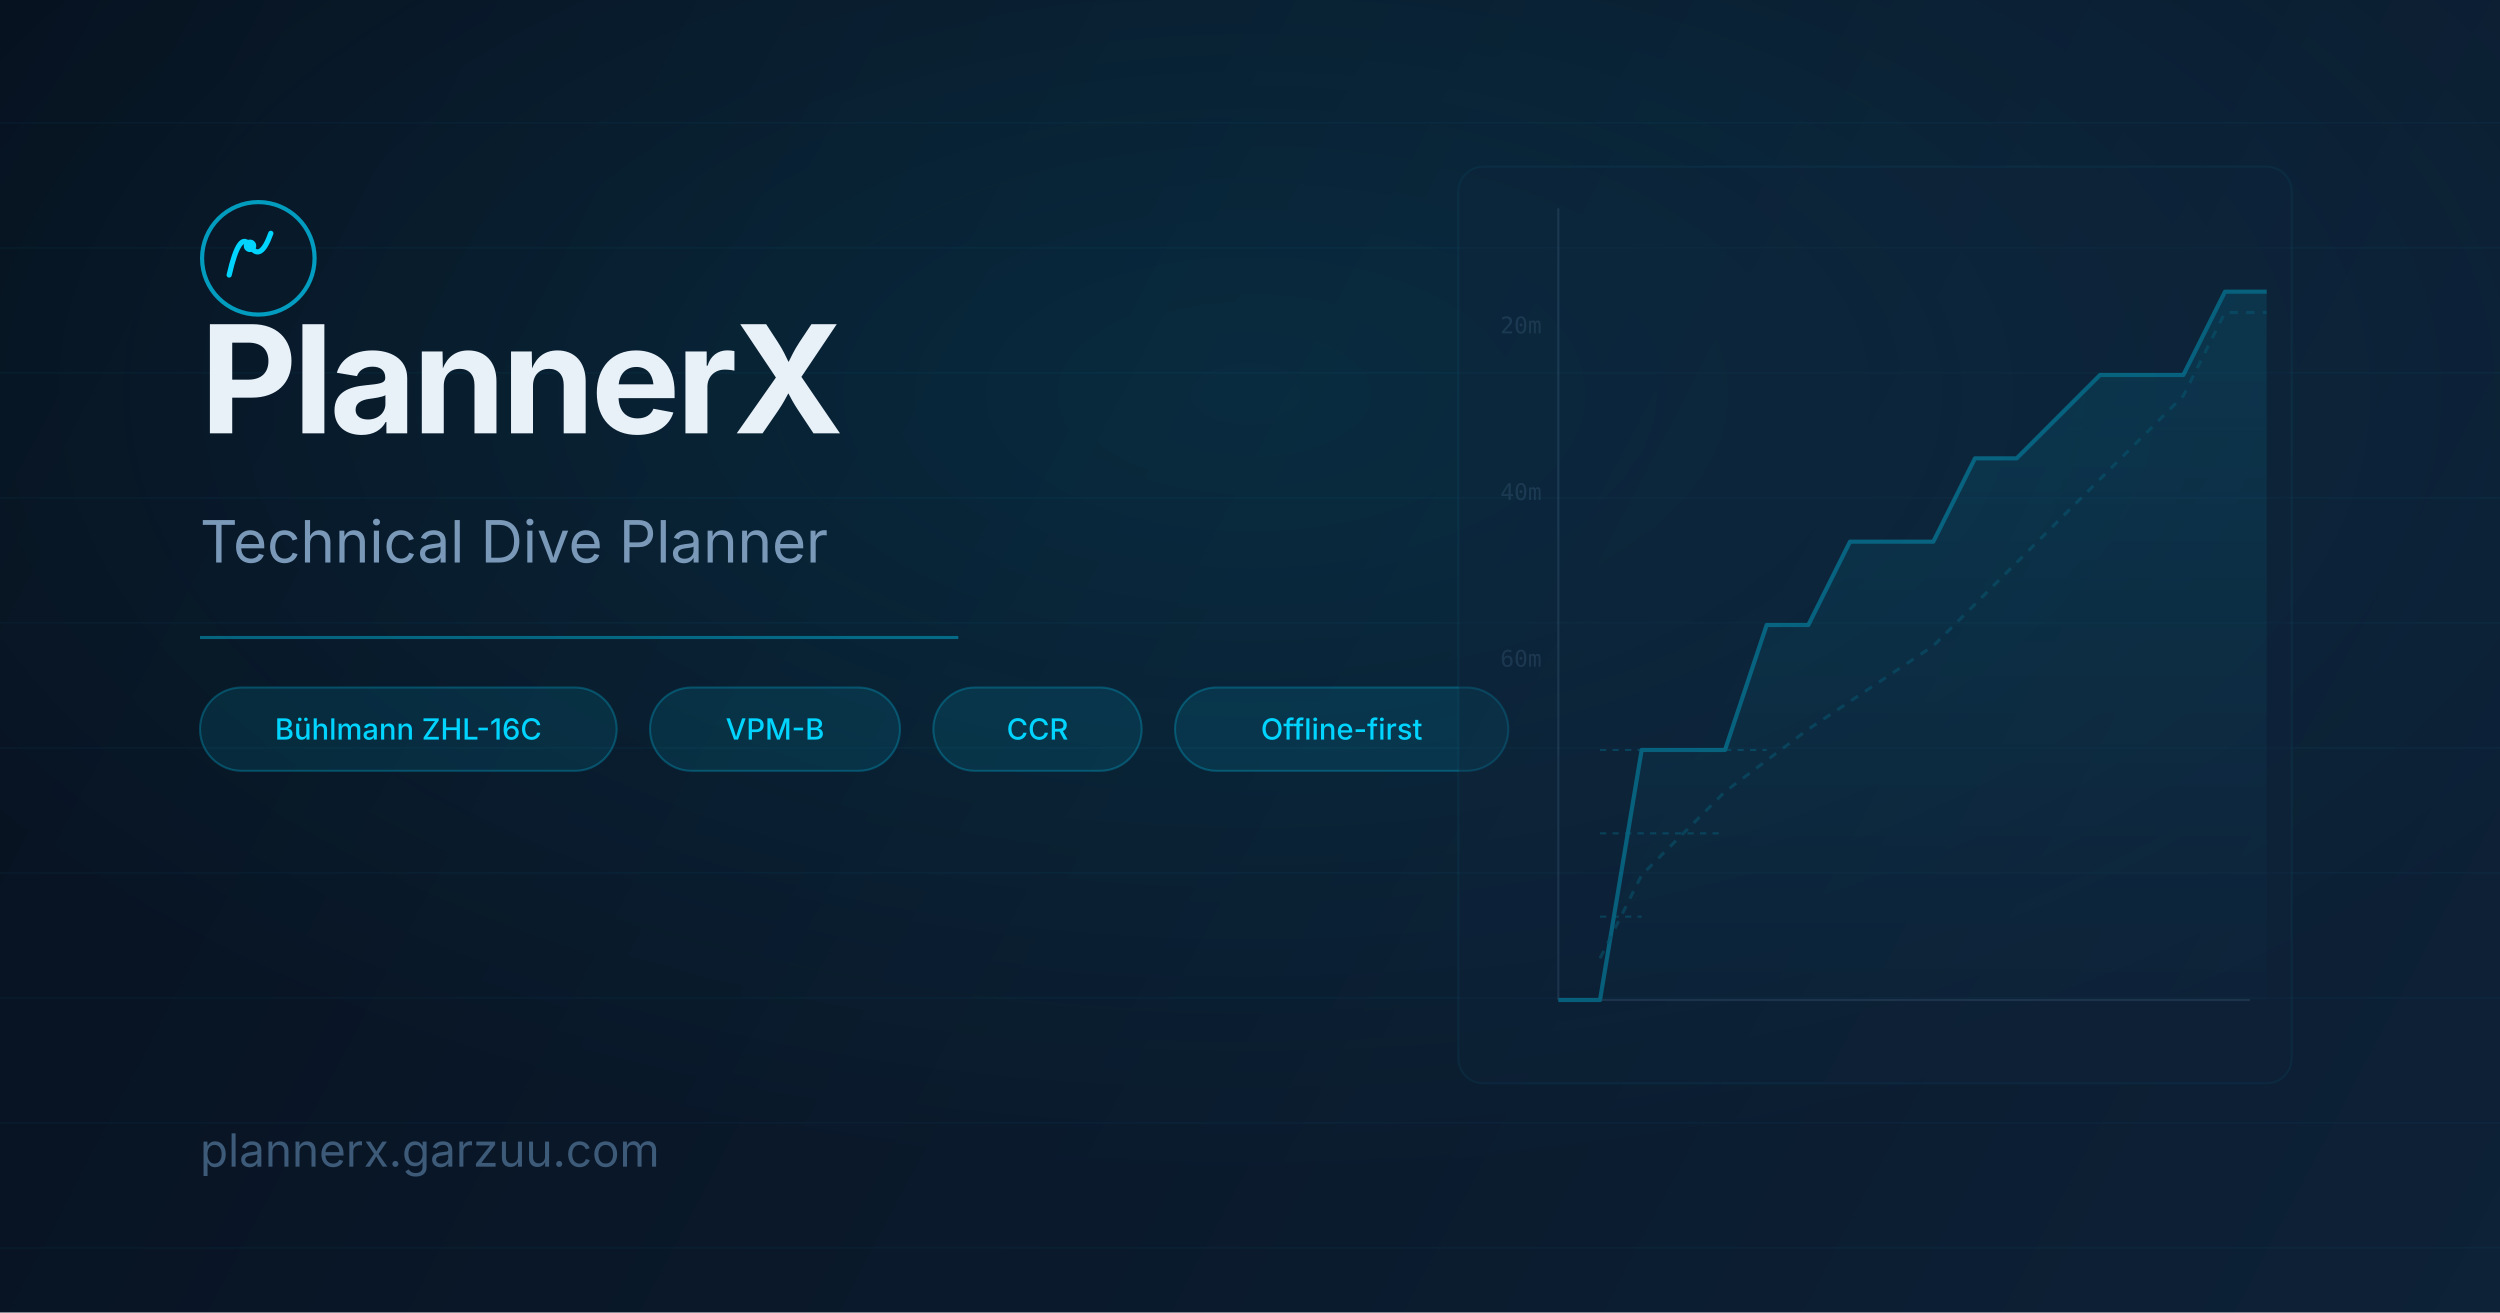
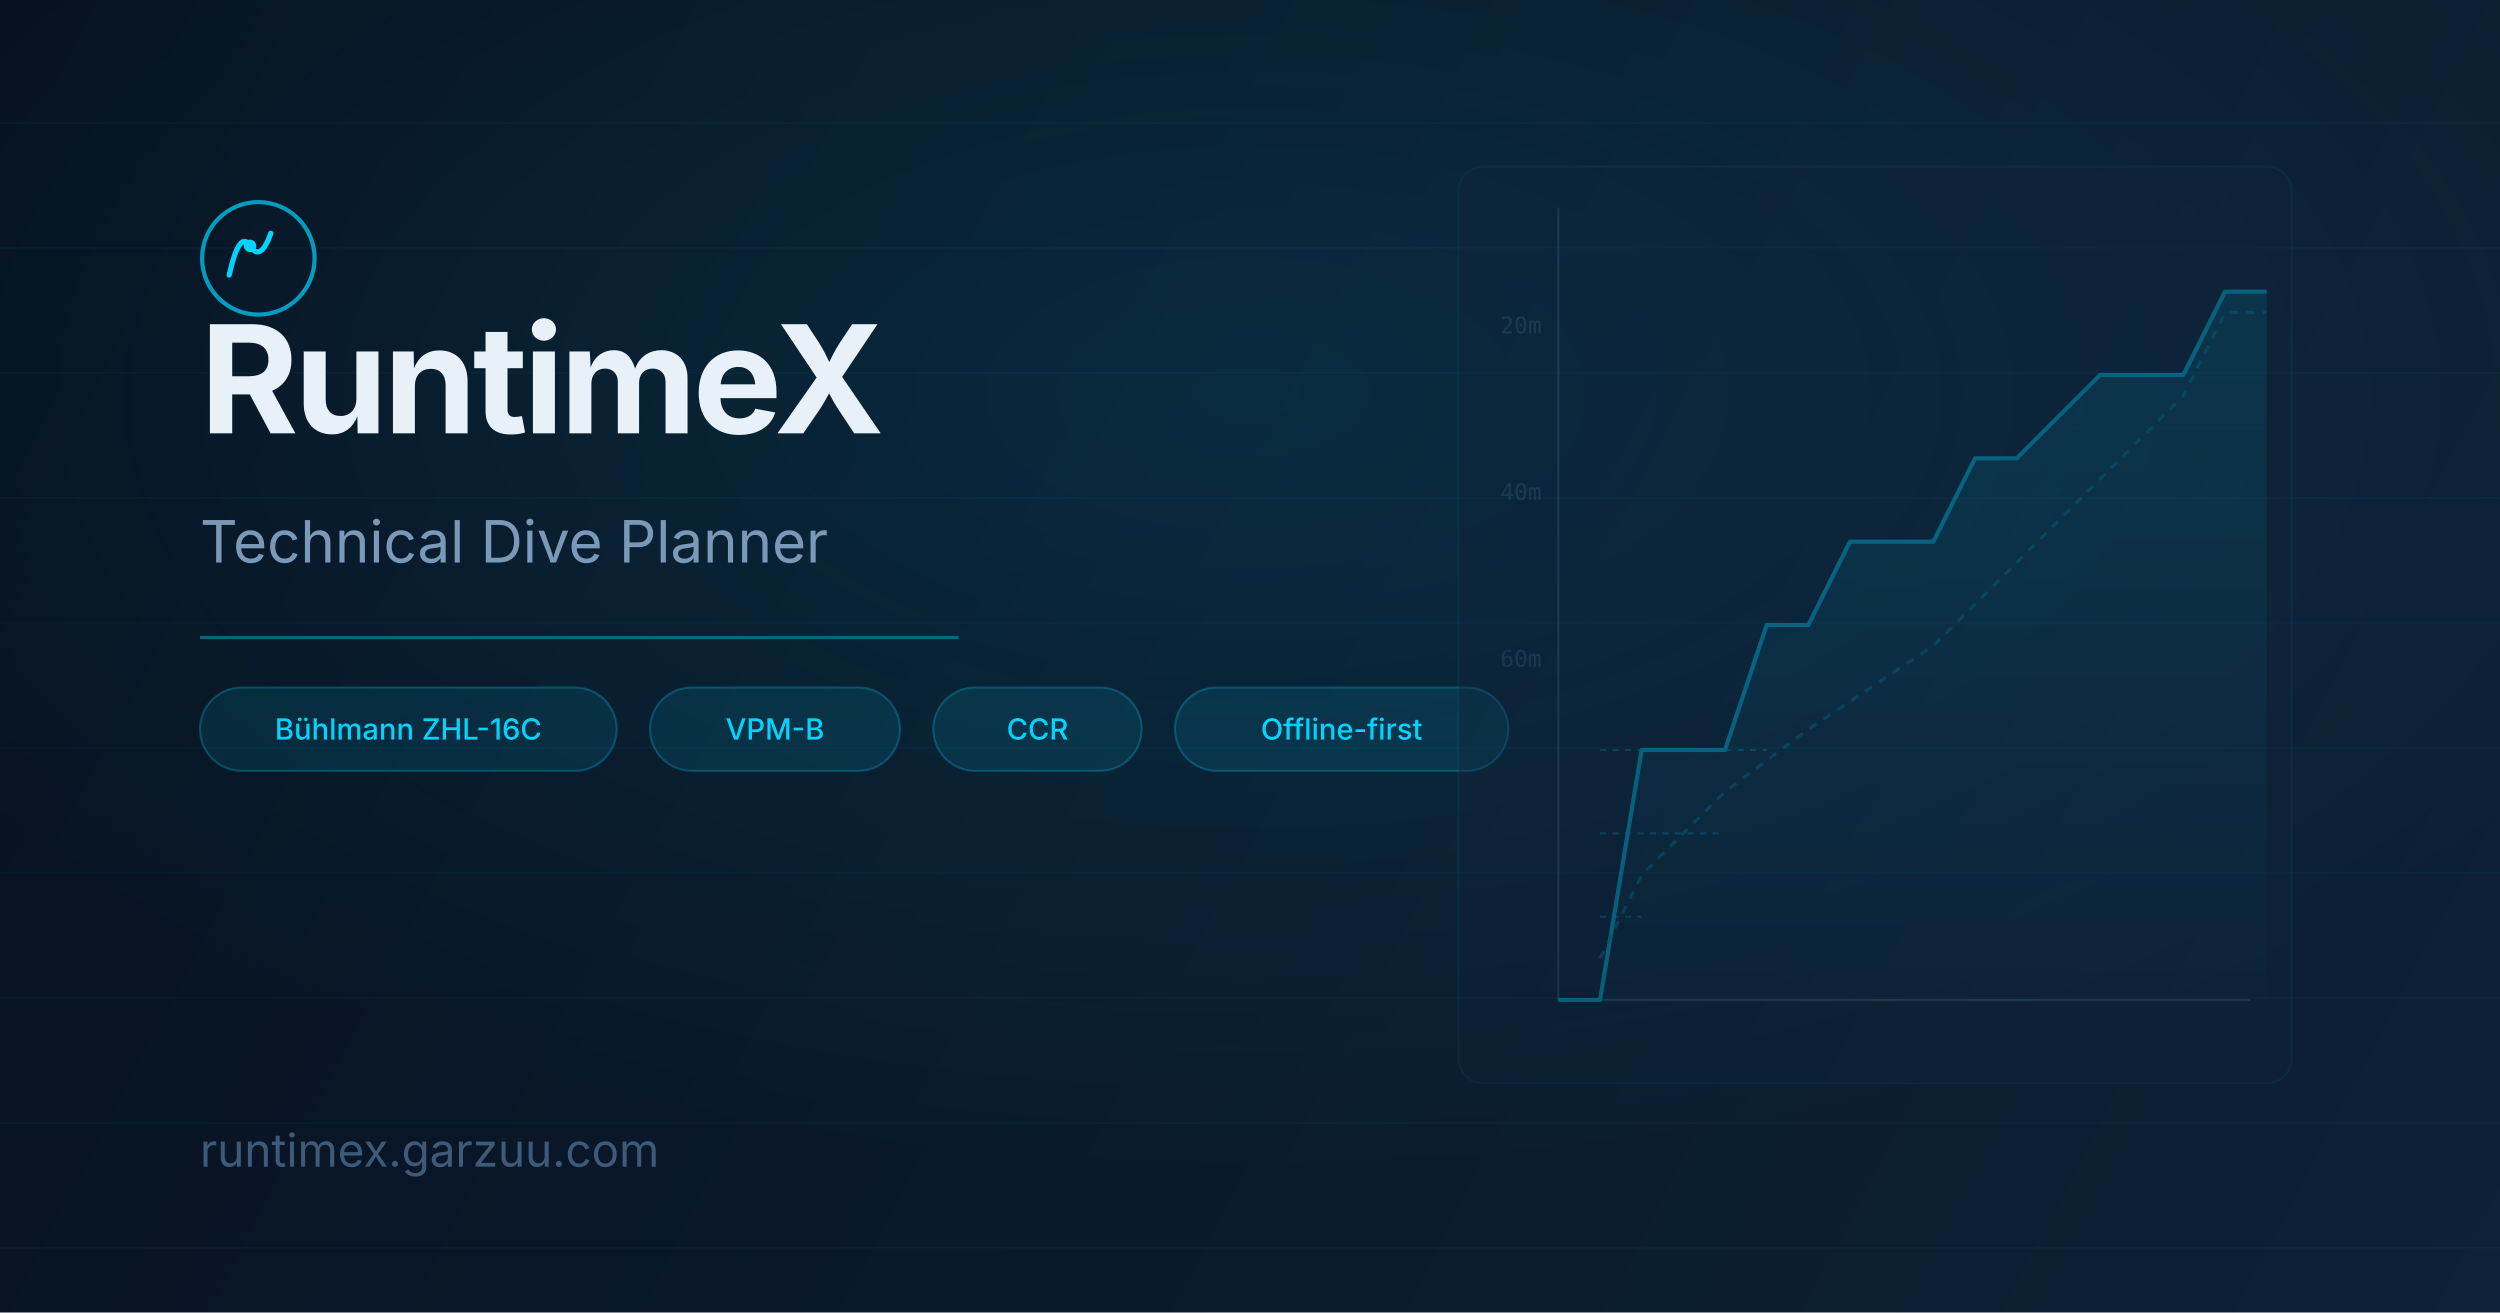
<svg xmlns="http://www.w3.org/2000/svg" width="1200" height="630" viewBox="0 0 1200 630">
  <defs>
    <linearGradient id="bg" x1="0" y1="0" x2="1200" y2="630" gradientUnits="userSpaceOnUse">
      <stop offset="0%" stop-color="#07111f" />
      <stop offset="100%" stop-color="#0d2137" />
    </linearGradient>
    <radialGradient id="glow" cx="50%" cy="30%" r="60%">
      <stop offset="0%" stop-color="#00d4ff" stop-opacity="0.10" />
      <stop offset="100%" stop-color="#00d4ff" stop-opacity="0" />
    </radialGradient>
    <pattern id="grid" x="0" y="0" width="1200" height="60" patternUnits="userSpaceOnUse">
      <line x1="0" y1="59" x2="1200" y2="59" stroke="#00d4ff" stroke-width="0.4" stroke-opacity="0.07" />
    </pattern>
  </defs>
  <rect width="1200" height="630" fill="url(#bg)" />
  <rect width="1200" height="630" fill="url(#glow)" />
  <rect width="1200" height="630" fill="url(#grid)" />
  <g transform="translate(96, 96)">
    <circle cx="28" cy="28" r="27" stroke="#00d4ff" stroke-width="2" fill="none" opacity="0.7" />
    <path d="M14 36 Q19 14 24 22 Q29 30 34 16" stroke="#00d4ff" stroke-width="2.5" stroke-linecap="round" fill="none" />
    <circle cx="24" cy="22" r="3" fill="#00d4ff" />
  </g>
-   <text x="96" y="208" font-family="system-ui,-apple-system,sans-serif" font-size="72" font-weight="700" fill="#e8f0f8" letter-spacing="-2">PlannerX</text>
+   <text x="96" y="208" font-family="system-ui,-apple-system,sans-serif" font-size="72" font-weight="700" fill="#e8f0f8" letter-spacing="-2">RuntimeX</text>
  <text x="96" y="270" font-family="system-ui,-apple-system,sans-serif" font-size="28" font-weight="400" fill="#7a98b8">Technical Dive Planner</text>
  <line x1="96" y1="306" x2="460" y2="306" stroke="#00d4ff" stroke-width="1.5" stroke-opacity="0.4" />
  <g transform="translate(96, 330)">
    <rect width="200" height="40" rx="20" fill="#00d4ff" fill-opacity="0.1" stroke="#00d4ff" stroke-opacity="0.25" stroke-width="1" />
    <text x="100" y="25" font-family="system-ui,-apple-system,sans-serif" font-size="14" font-weight="500" fill="#00d4ff" text-anchor="middle">Bühlmann ZHL-16C</text>
    <rect x="216" width="120" height="40" rx="20" fill="#00d4ff" fill-opacity="0.1" stroke="#00d4ff" stroke-opacity="0.25" stroke-width="1" />
    <text x="276" y="25" font-family="system-ui,-apple-system,sans-serif" font-size="14" font-weight="500" fill="#00d4ff" text-anchor="middle">VPM-B</text>
    <rect x="352" width="100" height="40" rx="20" fill="#00d4ff" fill-opacity="0.1" stroke="#00d4ff" stroke-opacity="0.25" stroke-width="1" />
    <text x="402" y="25" font-family="system-ui,-apple-system,sans-serif" font-size="14" font-weight="500" fill="#00d4ff" text-anchor="middle">CCR</text>
    <rect x="468" width="160" height="40" rx="20" fill="#00d4ff" fill-opacity="0.1" stroke="#00d4ff" stroke-opacity="0.25" stroke-width="1" />
    <text x="548" y="25" font-family="system-ui,-apple-system,sans-serif" font-size="14" font-weight="500" fill="#00d4ff" text-anchor="middle">Offline-first</text>
  </g>
  <g transform="translate(700, 80)" opacity="0.35">
    <rect width="400" height="440" rx="12" fill="#0f2238" stroke="#00d4ff" stroke-width="1" stroke-opacity="0.15" />
    <line x1="48" y1="20" x2="48" y2="400" stroke="#3d5a78" stroke-width="1" />
    <line x1="48" y1="400" x2="380" y2="400" stroke="#3d5a78" stroke-width="1" />
    <text x="40" y="80" font-family="monospace" font-size="11" fill="#3d5a78" text-anchor="end">20m</text>
    <text x="40" y="160" font-family="monospace" font-size="11" fill="#3d5a78" text-anchor="end">40m</text>
    <text x="40" y="240" font-family="monospace" font-size="11" fill="#3d5a78" text-anchor="end">60m</text>
    <defs>
      <linearGradient id="profileFill" x1="0" y1="0" x2="0" y2="1">
        <stop offset="0%" stop-color="#00d4ff" stop-opacity="0.3" />
        <stop offset="100%" stop-color="#00d4ff" stop-opacity="0.03" />
      </linearGradient>
    </defs>
    <polygon points="48,400 68,400 88,280 128,280 148,220 168,220 188,180 228,180 248,140 268,140 308,100 348,100 368,60 388,60 388,400" fill="url(#profileFill)" />
    <polyline points="48,400 68,400 88,280 128,280 148,220 168,220 188,180 228,180 248,140 268,140 308,100 348,100 368,60 388,60" fill="none" stroke="#00d4ff" stroke-width="2" stroke-linejoin="round" />
    <line x1="68" y1="360" x2="88" y2="360" stroke="#00d4ff" stroke-width="1" stroke-dasharray="3,3" stroke-opacity="0.5" />
    <line x1="68" y1="320" x2="128" y2="320" stroke="#00d4ff" stroke-width="1" stroke-dasharray="3,3" stroke-opacity="0.5" />
    <line x1="68" y1="280" x2="148" y2="280" stroke="#00d4ff" stroke-width="1" stroke-dasharray="3,3" stroke-opacity="0.5" />
    <polyline points="68,380 88,340 128,300 168,270 228,230 268,190 308,150 348,110 368,70 388,70" fill="none" stroke="#00a8cc" stroke-width="1.5" stroke-dasharray="4,4" stroke-opacity="0.6" />
  </g>
-   <text x="96" y="560" font-family="system-ui,-apple-system,sans-serif" font-size="22" font-weight="400" fill="#3d5a78">plannerx.garzuu.com</text>
+   <text x="96" y="560" font-family="system-ui,-apple-system,sans-serif" font-size="22" font-weight="400" fill="#3d5a78">runtimex.garzuu.com</text>
</svg>
